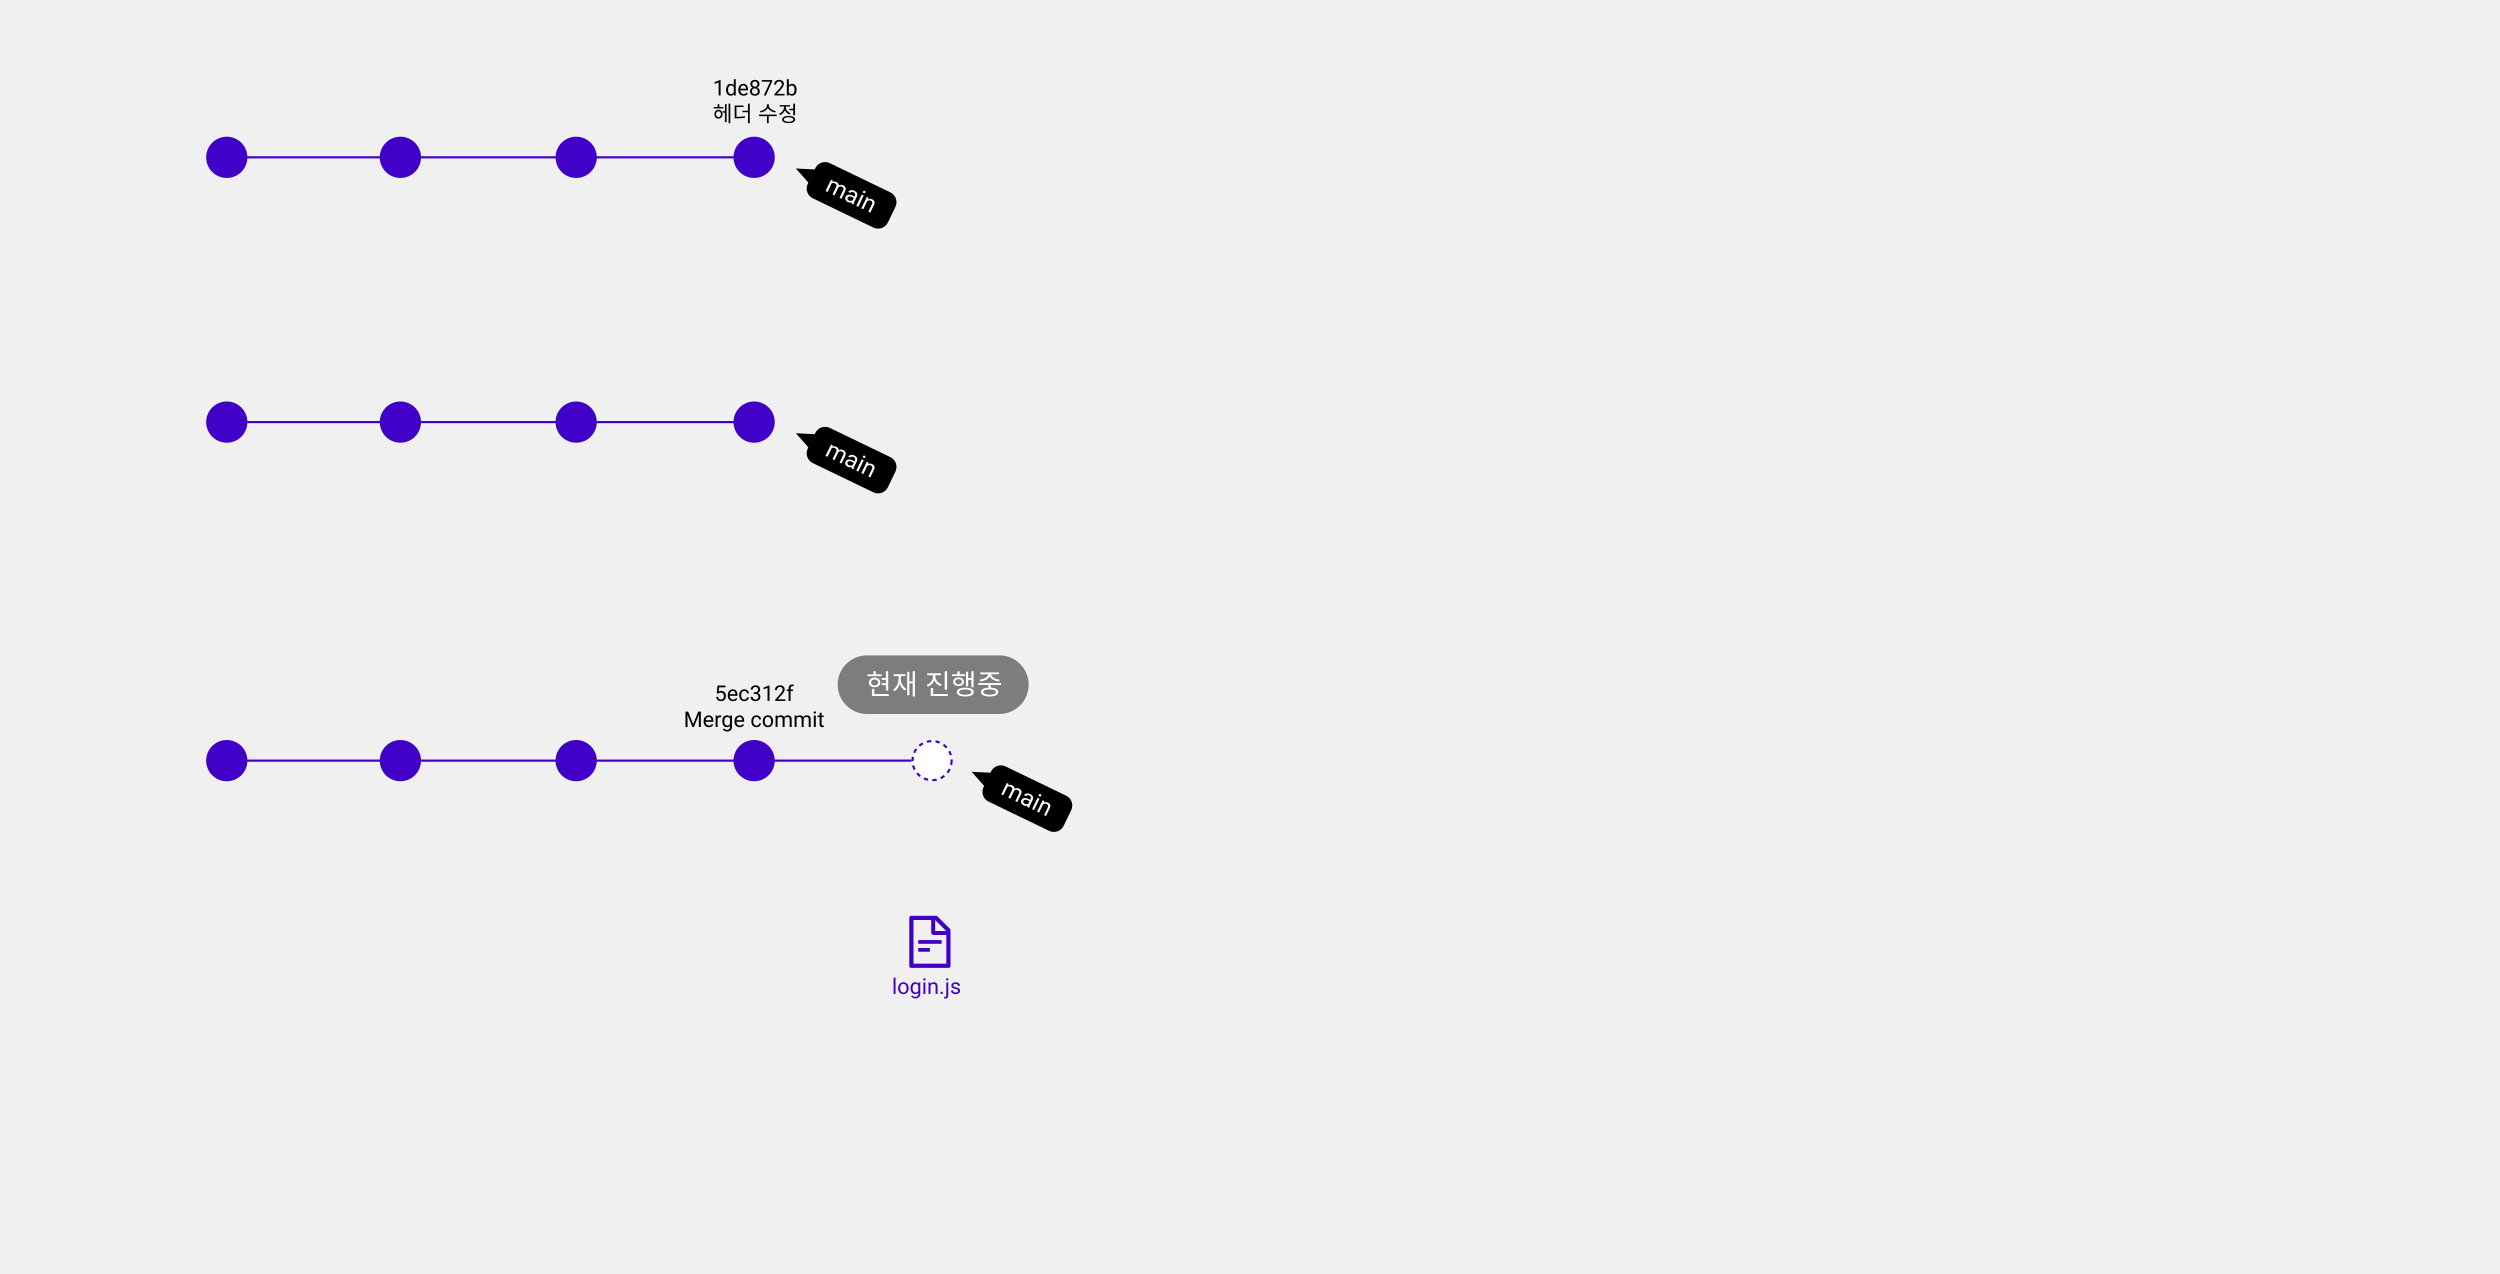
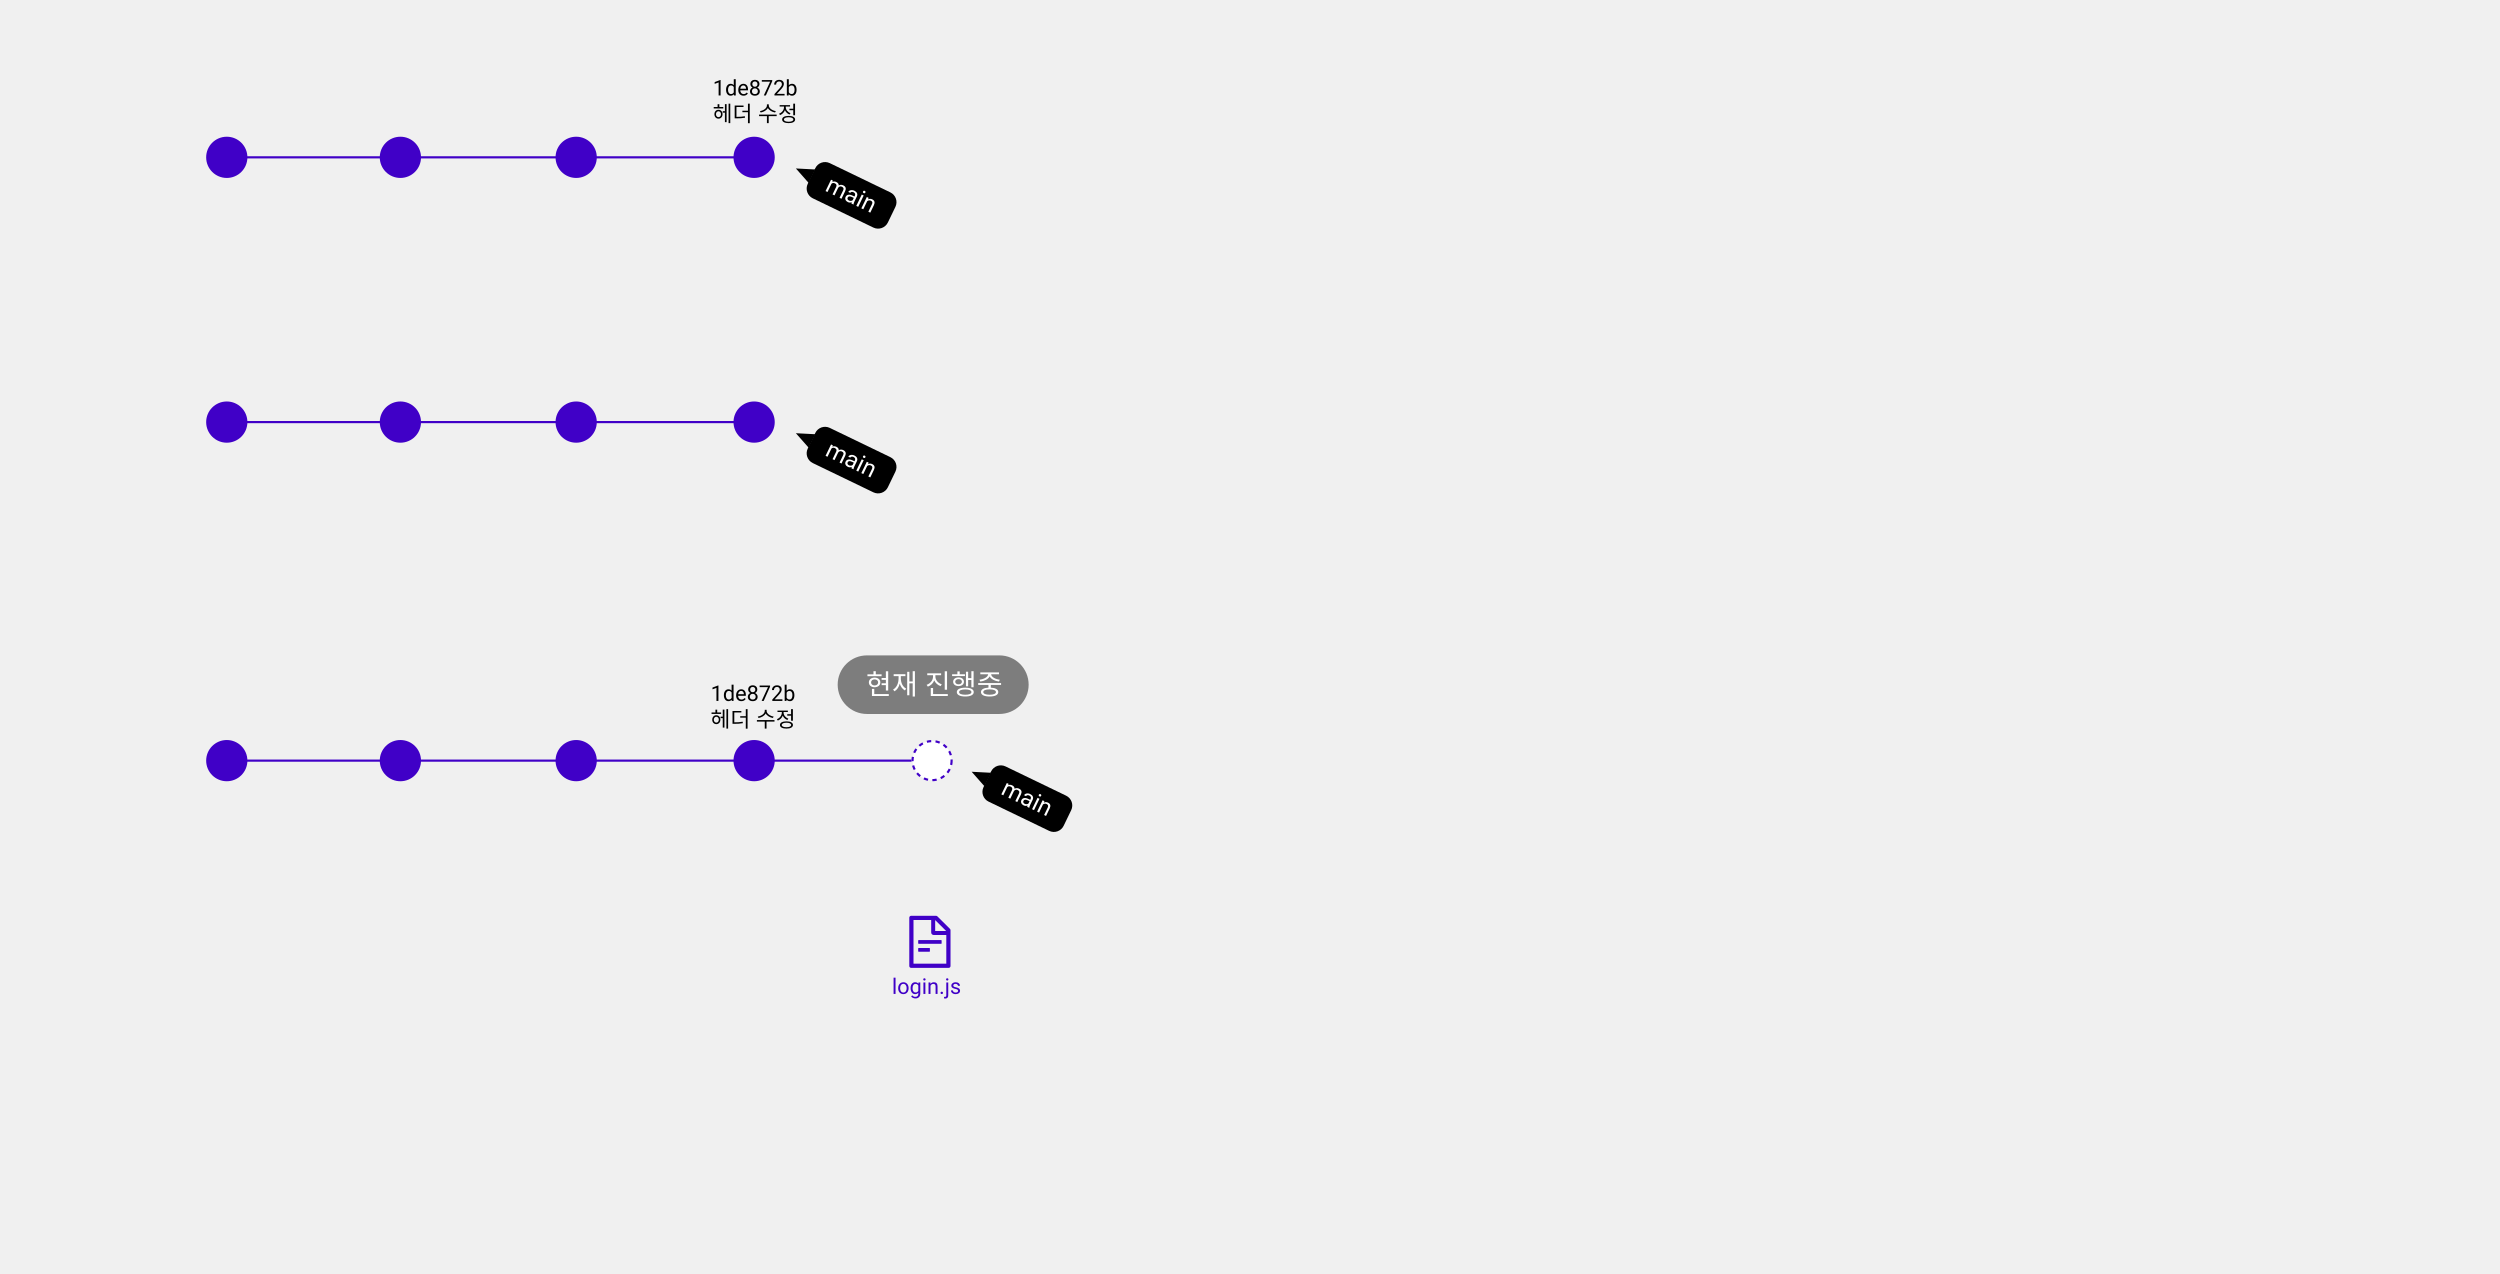
<svg xmlns="http://www.w3.org/2000/svg" width="1152" height="587" viewBox="0 0 1152 587" fill="none">
  <path d="M0 0H1152V587H0V0Z" fill="white" fill-opacity="0.01" />
-   <path d="M330.269 319.436L330.63 315.891H334.272V316.726H331.396L331.182 318.664C331.53 318.459 331.925 318.356 332.368 318.356C333.016 318.356 333.53 318.571 333.911 319.001C334.292 319.427 334.482 320.005 334.482 320.734C334.482 321.467 334.284 322.045 333.887 322.468C333.493 322.888 332.941 323.098 332.231 323.098C331.603 323.098 331.09 322.924 330.693 322.575C330.296 322.227 330.07 321.745 330.015 321.13H330.869C330.924 321.537 331.069 321.844 331.304 322.053C331.538 322.258 331.847 322.36 332.231 322.36C332.651 322.36 332.98 322.217 333.218 321.931C333.459 321.644 333.579 321.249 333.579 320.744C333.579 320.269 333.449 319.888 333.188 319.602C332.931 319.312 332.588 319.167 332.158 319.167C331.764 319.167 331.455 319.253 331.23 319.426L330.991 319.621L330.269 319.436ZM337.754 323.098C337.038 323.098 336.455 322.863 336.006 322.395C335.557 321.923 335.332 321.293 335.332 320.505V320.339C335.332 319.815 335.431 319.348 335.63 318.938C335.832 318.524 336.112 318.202 336.47 317.971C336.831 317.736 337.222 317.619 337.642 317.619C338.328 317.619 338.862 317.845 339.243 318.298C339.624 318.75 339.814 319.398 339.814 320.241V320.617H336.235C336.248 321.138 336.4 321.56 336.689 321.882C336.982 322.201 337.354 322.36 337.803 322.36C338.122 322.36 338.392 322.295 338.613 322.165C338.835 322.035 339.028 321.862 339.194 321.647L339.746 322.077C339.303 322.757 338.639 323.098 337.754 323.098ZM337.642 318.361C337.277 318.361 336.971 318.495 336.724 318.762C336.476 319.025 336.323 319.396 336.265 319.875H338.911V319.807C338.885 319.348 338.761 318.993 338.54 318.742C338.319 318.488 338.019 318.361 337.642 318.361ZM342.983 322.36C343.306 322.36 343.587 322.263 343.828 322.067C344.069 321.872 344.202 321.628 344.229 321.335H345.083C345.067 321.638 344.963 321.926 344.771 322.199C344.578 322.473 344.321 322.691 343.999 322.854C343.68 323.016 343.341 323.098 342.983 323.098C342.264 323.098 341.691 322.858 341.265 322.38C340.841 321.898 340.63 321.241 340.63 320.407V320.256C340.63 319.742 340.724 319.284 340.913 318.884C341.102 318.483 341.372 318.173 341.724 317.951C342.078 317.73 342.497 317.619 342.979 317.619C343.571 317.619 344.062 317.797 344.453 318.151C344.847 318.506 345.057 318.967 345.083 319.533H344.229C344.202 319.191 344.072 318.911 343.838 318.693C343.607 318.472 343.32 318.361 342.979 318.361C342.52 318.361 342.163 318.527 341.909 318.859C341.659 319.188 341.533 319.665 341.533 320.29V320.461C341.533 321.07 341.659 321.538 341.909 321.867C342.16 322.196 342.518 322.36 342.983 322.36ZM347.319 319.006H347.998C348.424 318.999 348.76 318.887 349.004 318.669C349.248 318.451 349.37 318.156 349.37 317.785C349.37 316.952 348.955 316.535 348.125 316.535C347.734 316.535 347.422 316.647 347.188 316.872C346.956 317.093 346.841 317.388 346.841 317.756H345.938C345.938 317.193 346.143 316.726 346.553 316.354C346.966 315.98 347.49 315.793 348.125 315.793C348.796 315.793 349.321 315.97 349.702 316.325C350.083 316.68 350.273 317.173 350.273 317.805C350.273 318.114 350.173 318.413 349.971 318.703C349.772 318.993 349.5 319.209 349.155 319.353C349.546 319.476 349.847 319.681 350.059 319.968C350.273 320.254 350.381 320.604 350.381 321.018C350.381 321.656 350.173 322.162 349.756 322.536C349.339 322.91 348.797 323.098 348.13 323.098C347.463 323.098 346.919 322.917 346.499 322.556C346.082 322.194 345.874 321.717 345.874 321.125H346.782C346.782 321.499 346.904 321.799 347.148 322.023C347.393 322.248 347.72 322.36 348.13 322.36C348.566 322.36 348.9 322.246 349.131 322.019C349.362 321.791 349.478 321.464 349.478 321.037C349.478 320.624 349.351 320.306 349.097 320.085C348.843 319.864 348.477 319.75 347.998 319.743H347.319V319.006ZM354.59 323H353.682V316.979L351.86 317.648V316.828L354.448 315.856H354.59V323ZM361.895 323H357.236V322.351L359.697 319.616C360.062 319.203 360.312 318.868 360.449 318.61C360.589 318.35 360.659 318.081 360.659 317.805C360.659 317.434 360.547 317.129 360.322 316.892C360.098 316.654 359.798 316.535 359.424 316.535C358.975 316.535 358.625 316.664 358.374 316.921C358.127 317.175 358.003 317.53 358.003 317.985H357.1C357.1 317.331 357.31 316.802 357.729 316.398C358.153 315.995 358.717 315.793 359.424 315.793C360.085 315.793 360.607 315.967 360.991 316.315C361.375 316.66 361.567 317.121 361.567 317.697C361.567 318.397 361.121 319.23 360.229 320.197L358.325 322.263H361.895V323ZM363.389 323V318.415H362.554V317.717H363.389V317.175C363.389 316.608 363.54 316.171 363.843 315.861C364.146 315.552 364.574 315.397 365.127 315.397C365.335 315.397 365.542 315.425 365.747 315.48L365.698 316.213C365.545 316.184 365.382 316.169 365.21 316.169C364.917 316.169 364.691 316.255 364.531 316.428C364.372 316.597 364.292 316.841 364.292 317.16V317.717H365.42V318.415H364.292V323H363.389ZM317.085 327.891L319.409 333.691L321.733 327.891H322.949V335H322.012V332.231L322.1 329.243L319.766 335H319.048L316.719 329.258L316.812 332.231V335H315.874V327.891H317.085ZM326.655 335.098C325.939 335.098 325.356 334.863 324.907 334.395C324.458 333.923 324.233 333.293 324.233 332.505V332.339C324.233 331.815 324.333 331.348 324.531 330.938C324.733 330.524 325.013 330.202 325.371 329.971C325.732 329.736 326.123 329.619 326.543 329.619C327.23 329.619 327.764 329.845 328.145 330.298C328.525 330.75 328.716 331.398 328.716 332.241V332.617H325.137C325.15 333.138 325.301 333.56 325.591 333.882C325.884 334.201 326.255 334.36 326.704 334.36C327.023 334.36 327.293 334.295 327.515 334.165C327.736 334.035 327.93 333.862 328.096 333.647L328.647 334.077C328.205 334.757 327.541 335.098 326.655 335.098ZM326.543 330.361C326.178 330.361 325.872 330.495 325.625 330.762C325.378 331.025 325.225 331.396 325.166 331.875H327.812V331.807C327.786 331.348 327.663 330.993 327.441 330.742C327.22 330.488 326.921 330.361 326.543 330.361ZM332.319 330.527C332.183 330.505 332.035 330.493 331.875 330.493C331.283 330.493 330.881 330.745 330.669 331.25V335H329.766V329.717H330.645L330.659 330.327C330.955 329.855 331.375 329.619 331.919 329.619C332.095 329.619 332.228 329.642 332.319 329.688V330.527ZM332.842 332.314C332.842 331.491 333.032 330.837 333.413 330.352C333.794 329.863 334.299 329.619 334.927 329.619C335.571 329.619 336.074 329.847 336.436 330.303L336.479 329.717H337.305V334.873C337.305 335.557 337.101 336.095 336.694 336.489C336.291 336.883 335.747 337.08 335.063 337.08C334.683 337.08 334.31 336.999 333.945 336.836C333.581 336.673 333.302 336.45 333.11 336.167L333.579 335.625C333.966 336.104 334.44 336.343 335 336.343C335.439 336.343 335.781 336.219 336.025 335.972C336.273 335.724 336.396 335.376 336.396 334.927V334.473C336.035 334.889 335.542 335.098 334.917 335.098C334.299 335.098 333.797 334.849 333.413 334.351C333.032 333.853 332.842 333.174 332.842 332.314ZM333.75 332.417C333.75 333.013 333.872 333.481 334.116 333.823C334.36 334.162 334.702 334.331 335.142 334.331C335.711 334.331 336.13 334.072 336.396 333.555V331.143C336.12 330.638 335.705 330.386 335.151 330.386C334.712 330.386 334.368 330.557 334.121 330.898C333.874 331.24 333.75 331.746 333.75 332.417ZM340.864 335.098C340.148 335.098 339.565 334.863 339.116 334.395C338.667 333.923 338.442 333.293 338.442 332.505V332.339C338.442 331.815 338.542 331.348 338.74 330.938C338.942 330.524 339.222 330.202 339.58 329.971C339.941 329.736 340.332 329.619 340.752 329.619C341.439 329.619 341.973 329.845 342.354 330.298C342.734 330.75 342.925 331.398 342.925 332.241V332.617H339.346C339.359 333.138 339.51 333.56 339.8 333.882C340.093 334.201 340.464 334.36 340.913 334.36C341.232 334.36 341.502 334.295 341.724 334.165C341.945 334.035 342.139 333.862 342.305 333.647L342.856 334.077C342.414 334.757 341.75 335.098 340.864 335.098ZM340.752 330.361C340.387 330.361 340.081 330.495 339.834 330.762C339.587 331.025 339.434 331.396 339.375 331.875H342.021V331.807C341.995 331.348 341.872 330.993 341.65 330.742C341.429 330.488 341.13 330.361 340.752 330.361ZM348.574 334.36C348.896 334.36 349.178 334.263 349.419 334.067C349.66 333.872 349.793 333.628 349.819 333.335H350.674C350.658 333.638 350.553 333.926 350.361 334.199C350.169 334.473 349.912 334.691 349.59 334.854C349.271 335.016 348.932 335.098 348.574 335.098C347.855 335.098 347.282 334.858 346.855 334.38C346.432 333.898 346.221 333.241 346.221 332.407V332.256C346.221 331.742 346.315 331.284 346.504 330.884C346.693 330.483 346.963 330.173 347.314 329.951C347.669 329.73 348.088 329.619 348.569 329.619C349.162 329.619 349.653 329.797 350.044 330.151C350.438 330.506 350.648 330.967 350.674 331.533H349.819C349.793 331.191 349.663 330.911 349.429 330.693C349.198 330.472 348.911 330.361 348.569 330.361C348.11 330.361 347.754 330.527 347.5 330.859C347.249 331.188 347.124 331.665 347.124 332.29V332.461C347.124 333.07 347.249 333.538 347.5 333.867C347.751 334.196 348.109 334.36 348.574 334.36ZM351.45 332.31C351.45 331.792 351.551 331.326 351.753 330.913C351.958 330.5 352.241 330.181 352.603 329.956C352.967 329.731 353.382 329.619 353.848 329.619C354.567 329.619 355.148 329.868 355.591 330.366C356.037 330.864 356.26 331.527 356.26 332.354V332.417C356.26 332.931 356.16 333.394 355.962 333.804C355.767 334.211 355.485 334.528 355.117 334.756C354.753 334.984 354.333 335.098 353.857 335.098C353.141 335.098 352.56 334.849 352.114 334.351C351.672 333.853 351.45 333.193 351.45 332.373V332.31ZM352.358 332.417C352.358 333.003 352.493 333.473 352.764 333.828C353.037 334.183 353.402 334.36 353.857 334.36C354.316 334.36 354.681 334.181 354.951 333.823C355.221 333.462 355.356 332.957 355.356 332.31C355.356 331.73 355.218 331.261 354.941 330.903C354.668 330.542 354.303 330.361 353.848 330.361C353.402 330.361 353.042 330.539 352.769 330.894C352.495 331.248 352.358 331.756 352.358 332.417ZM358.242 329.717L358.267 330.303C358.654 329.847 359.176 329.619 359.834 329.619C360.573 329.619 361.076 329.902 361.343 330.469C361.519 330.215 361.746 330.01 362.026 329.854C362.31 329.697 362.643 329.619 363.027 329.619C364.186 329.619 364.775 330.233 364.795 331.46V335H363.892V331.514C363.892 331.136 363.805 330.854 363.633 330.669C363.46 330.48 363.171 330.386 362.764 330.386C362.428 330.386 362.15 330.487 361.929 330.688C361.707 330.887 361.579 331.156 361.543 331.494V335H360.635V331.538C360.635 330.77 360.259 330.386 359.507 330.386C358.914 330.386 358.509 330.638 358.291 331.143V335H357.388V329.717H358.242ZM367.012 329.717L367.036 330.303C367.424 329.847 367.946 329.619 368.604 329.619C369.342 329.619 369.845 329.902 370.112 330.469C370.288 330.215 370.516 330.01 370.796 329.854C371.079 329.697 371.413 329.619 371.797 329.619C372.956 329.619 373.545 330.233 373.564 331.46V335H372.661V331.514C372.661 331.136 372.575 330.854 372.402 330.669C372.23 330.48 371.94 330.386 371.533 330.386C371.198 330.386 370.92 330.487 370.698 330.688C370.477 330.887 370.348 331.156 370.312 331.494V335H369.404V331.538C369.404 330.77 369.028 330.386 368.276 330.386C367.684 330.386 367.279 330.638 367.061 331.143V335H366.157V329.717H367.012ZM375.913 335H375.01V329.717H375.913V335ZM374.937 328.315C374.937 328.169 374.98 328.045 375.068 327.944C375.16 327.843 375.293 327.793 375.469 327.793C375.645 327.793 375.778 327.843 375.869 327.944C375.96 328.045 376.006 328.169 376.006 328.315C376.006 328.462 375.96 328.584 375.869 328.682C375.778 328.779 375.645 328.828 375.469 328.828C375.293 328.828 375.16 328.779 375.068 328.682C374.98 328.584 374.937 328.462 374.937 328.315ZM378.589 328.438V329.717H379.575V330.415H378.589V333.691C378.589 333.903 378.633 334.062 378.721 334.17C378.809 334.274 378.958 334.326 379.17 334.326C379.274 334.326 379.417 334.307 379.6 334.268V335C379.362 335.065 379.131 335.098 378.906 335.098C378.503 335.098 378.198 334.976 377.993 334.731C377.788 334.487 377.686 334.141 377.686 333.691V330.415H376.724V329.717H377.686V328.438H378.589Z" fill="black" />
+   <path d="M331.048 323H330.14V316.979L328.318 317.648V316.828L330.906 315.856H331.048V323ZM333.567 320.314C333.567 319.504 333.759 318.853 334.144 318.361C334.528 317.867 335.031 317.619 335.652 317.619C336.271 317.619 336.761 317.831 337.122 318.254V315.5H338.025V323H337.195L337.151 322.434C336.79 322.876 336.287 323.098 335.643 323.098C335.031 323.098 334.531 322.847 334.144 322.346C333.759 321.844 333.567 321.19 333.567 320.383V320.314ZM334.471 320.417C334.471 321.016 334.594 321.485 334.842 321.823C335.089 322.162 335.431 322.331 335.867 322.331C336.44 322.331 336.858 322.074 337.122 321.56V319.133C336.852 318.635 336.437 318.386 335.877 318.386C335.434 318.386 335.089 318.557 334.842 318.898C334.594 319.24 334.471 319.746 334.471 320.417ZM341.624 323.098C340.908 323.098 340.325 322.863 339.876 322.395C339.427 321.923 339.202 321.293 339.202 320.505V320.339C339.202 319.815 339.301 319.348 339.5 318.938C339.702 318.524 339.982 318.202 340.34 317.971C340.701 317.736 341.092 317.619 341.512 317.619C342.199 317.619 342.732 317.845 343.113 318.298C343.494 318.75 343.685 319.398 343.685 320.241V320.617H340.105C340.118 321.138 340.27 321.56 340.56 321.882C340.853 322.201 341.224 322.36 341.673 322.36C341.992 322.36 342.262 322.295 342.483 322.165C342.705 322.035 342.898 321.862 343.064 321.647L343.616 322.077C343.174 322.757 342.509 323.098 341.624 323.098ZM341.512 318.361C341.147 318.361 340.841 318.495 340.594 318.762C340.346 319.025 340.193 319.396 340.135 319.875H342.781V319.807C342.755 319.348 342.632 318.993 342.41 318.742C342.189 318.488 341.889 318.361 341.512 318.361ZM348.953 317.746C348.953 318.101 348.859 318.417 348.67 318.693C348.484 318.97 348.232 319.187 347.913 319.343C348.284 319.502 348.577 319.735 348.792 320.041C349.01 320.347 349.119 320.694 349.119 321.081C349.119 321.696 348.911 322.186 348.494 322.551C348.081 322.915 347.535 323.098 346.858 323.098C346.175 323.098 345.626 322.915 345.213 322.551C344.803 322.183 344.598 321.693 344.598 321.081C344.598 320.697 344.702 320.35 344.91 320.041C345.122 319.732 345.413 319.497 345.784 319.338C345.468 319.182 345.219 318.965 345.037 318.688C344.855 318.412 344.764 318.098 344.764 317.746C344.764 317.147 344.956 316.672 345.34 316.32C345.724 315.969 346.23 315.793 346.858 315.793C347.483 315.793 347.988 315.969 348.372 316.32C348.759 316.672 348.953 317.147 348.953 317.746ZM348.216 321.062C348.216 320.664 348.089 320.34 347.835 320.09C347.584 319.839 347.256 319.714 346.849 319.714C346.442 319.714 346.115 319.838 345.867 320.085C345.623 320.332 345.501 320.658 345.501 321.062C345.501 321.465 345.62 321.783 345.857 322.014C346.098 322.245 346.432 322.36 346.858 322.36C347.282 322.36 347.614 322.245 347.854 322.014C348.095 321.779 348.216 321.462 348.216 321.062ZM346.858 316.535C346.504 316.535 346.215 316.646 345.994 316.867C345.776 317.085 345.667 317.383 345.667 317.761C345.667 318.122 345.774 318.415 345.989 318.64C346.207 318.861 346.497 318.972 346.858 318.972C347.22 318.972 347.508 318.861 347.723 318.64C347.941 318.415 348.05 318.122 348.05 317.761C348.05 317.399 347.938 317.105 347.713 316.877C347.488 316.649 347.203 316.535 346.858 316.535ZM354.847 316.398L351.902 323H350.955L353.89 316.633H350.042V315.891H354.847V316.398ZM360.53 323H355.872V322.351L358.333 319.616C358.698 319.203 358.948 318.868 359.085 318.61C359.225 318.35 359.295 318.081 359.295 317.805C359.295 317.434 359.183 317.129 358.958 316.892C358.733 316.654 358.434 316.535 358.06 316.535C357.61 316.535 357.26 316.664 357.01 316.921C356.762 317.175 356.639 317.53 356.639 317.985H355.735C355.735 317.331 355.945 316.802 356.365 316.398C356.788 315.995 357.353 315.793 358.06 315.793C358.72 315.793 359.243 315.967 359.627 316.315C360.011 316.66 360.203 317.121 360.203 317.697C360.203 318.397 359.757 319.23 358.865 320.197L356.961 322.263H360.53V323ZM366.053 320.417C366.053 321.224 365.867 321.874 365.496 322.365C365.125 322.854 364.627 323.098 364.002 323.098C363.335 323.098 362.819 322.862 362.454 322.39L362.41 323H361.58V315.5H362.483V318.298C362.848 317.845 363.351 317.619 363.992 317.619C364.633 317.619 365.136 317.862 365.501 318.347C365.869 318.832 366.053 319.496 366.053 320.339V320.417ZM365.149 320.314C365.149 319.699 365.031 319.224 364.793 318.889C364.555 318.553 364.214 318.386 363.768 318.386C363.172 318.386 362.744 318.662 362.483 319.216V321.501C362.76 322.054 363.191 322.331 363.777 322.331C364.21 322.331 364.547 322.163 364.788 321.828C365.029 321.493 365.149 320.988 365.149 320.314ZM332.291 328.31H330.481V327H329.671V328.31H327.881V328.97H332.291V328.31ZM330.081 332.99C329.401 332.99 328.921 332.42 328.921 331.63C328.921 330.84 329.401 330.27 330.081 330.27C330.741 330.27 331.231 330.84 331.231 331.63C331.231 332.42 330.741 332.99 330.081 332.99ZM330.081 329.58C328.991 329.58 328.201 330.42 328.201 331.63C328.201 332.84 328.991 333.68 330.081 333.68C331.161 333.68 331.951 332.84 331.951 331.63C331.951 330.42 331.161 329.58 330.081 329.58ZM333.041 330.23H332.041V330.92H333.041V335.29H333.821V326.97H333.041V330.23ZM334.731 326.77V335.74H335.511V326.77H334.731ZM338.361 328.3H341.621V327.62H337.541V333.54H338.231C339.931 333.54 341.011 333.48 342.311 333.24L342.211 332.56C341.001 332.79 339.951 332.85 338.361 332.85V328.3ZM343.661 326.77V330.02H341.091V330.7H343.661V335.76H344.481V326.77H343.661ZM356.49 330.19C354.86 329.95 353.26 328.84 353.26 327.59V327.09H352.4V327.59C352.4 328.87 350.82 329.95 349.19 330.19L349.52 330.85C350.92 330.61 352.27 329.84 352.83 328.75C353.41 329.83 354.76 330.61 356.15 330.85L356.49 330.19ZM356.88 331.82H348.78V332.5H352.4V335.75H353.22V332.5H356.89L356.88 331.82ZM362.759 329.1V329.77H364.529V332.12H365.359V326.78H364.529V329.1H362.759ZM363.259 331.14C361.959 330.68 361.079 329.55 361.079 328.4V328.09H363.049V327.43H358.259V328.09H360.259V328.4C360.259 329.69 359.339 330.9 357.999 331.39L358.429 332.04C359.479 331.64 360.309 330.8 360.689 329.76C361.079 330.68 361.849 331.42 362.849 331.78L363.259 331.14ZM362.399 335.1C361.049 335.1 360.229 334.72 360.229 334.07C360.229 333.42 361.049 333.03 362.399 333.03C363.749 333.03 364.569 333.42 364.569 334.07C364.569 334.72 363.749 335.1 362.399 335.1ZM362.399 332.4C360.559 332.4 359.409 333.01 359.409 334.07C359.409 335.13 360.559 335.74 362.399 335.74C364.239 335.74 365.389 335.13 365.389 334.07C365.389 333.01 364.239 332.4 362.399 332.4Z" fill="black" />
  <path d="M332.048 44H331.14V37.98L329.318 38.648V37.828L331.906 36.856H332.048V44ZM334.567 41.315C334.567 40.504 334.759 39.853 335.144 39.361C335.528 38.867 336.031 38.619 336.652 38.619C337.271 38.619 337.761 38.831 338.122 39.254V36.5H339.025V44H338.195L338.151 43.434C337.79 43.876 337.287 44.098 336.643 44.098C336.031 44.098 335.531 43.847 335.144 43.346C334.759 42.844 334.567 42.19 334.567 41.383V41.315ZM335.471 41.417C335.471 42.016 335.594 42.485 335.842 42.823C336.089 43.162 336.431 43.331 336.867 43.331C337.44 43.331 337.858 43.074 338.122 42.56V40.133C337.852 39.635 337.437 39.386 336.877 39.386C336.434 39.386 336.089 39.557 335.842 39.898C335.594 40.24 335.471 40.746 335.471 41.417ZM342.624 44.098C341.908 44.098 341.325 43.863 340.876 43.395C340.427 42.922 340.202 42.293 340.202 41.505V41.339C340.202 40.815 340.301 40.348 340.5 39.938C340.702 39.524 340.982 39.202 341.34 38.971C341.701 38.736 342.092 38.619 342.512 38.619C343.199 38.619 343.732 38.845 344.113 39.298C344.494 39.75 344.685 40.398 344.685 41.241V41.617H341.105C341.118 42.138 341.27 42.56 341.56 42.882C341.853 43.201 342.224 43.36 342.673 43.36C342.992 43.36 343.262 43.295 343.483 43.165C343.705 43.035 343.898 42.862 344.064 42.648L344.616 43.077C344.174 43.758 343.509 44.098 342.624 44.098ZM342.512 39.361C342.147 39.361 341.841 39.495 341.594 39.762C341.346 40.025 341.193 40.397 341.135 40.875H343.781V40.807C343.755 40.348 343.632 39.993 343.41 39.742C343.189 39.488 342.889 39.361 342.512 39.361ZM349.953 38.746C349.953 39.101 349.859 39.417 349.67 39.693C349.484 39.97 349.232 40.187 348.913 40.343C349.284 40.502 349.577 40.735 349.792 41.041C350.01 41.347 350.119 41.694 350.119 42.081C350.119 42.696 349.911 43.186 349.494 43.551C349.081 43.915 348.535 44.098 347.858 44.098C347.175 44.098 346.626 43.915 346.213 43.551C345.803 43.183 345.598 42.693 345.598 42.081C345.598 41.697 345.702 41.35 345.91 41.041C346.122 40.732 346.413 40.497 346.784 40.338C346.468 40.182 346.219 39.965 346.037 39.688C345.855 39.412 345.764 39.098 345.764 38.746C345.764 38.147 345.956 37.672 346.34 37.32C346.724 36.969 347.23 36.793 347.858 36.793C348.483 36.793 348.988 36.969 349.372 37.32C349.759 37.672 349.953 38.147 349.953 38.746ZM349.216 42.062C349.216 41.664 349.089 41.34 348.835 41.09C348.584 40.839 348.256 40.714 347.849 40.714C347.442 40.714 347.115 40.838 346.867 41.085C346.623 41.332 346.501 41.658 346.501 42.062C346.501 42.465 346.62 42.783 346.857 43.014C347.098 43.245 347.432 43.36 347.858 43.36C348.282 43.36 348.614 43.245 348.854 43.014C349.095 42.779 349.216 42.462 349.216 42.062ZM347.858 37.535C347.504 37.535 347.215 37.646 346.994 37.867C346.776 38.085 346.667 38.383 346.667 38.761C346.667 39.122 346.774 39.415 346.989 39.64C347.207 39.861 347.497 39.972 347.858 39.972C348.22 39.972 348.508 39.861 348.723 39.64C348.941 39.415 349.05 39.122 349.05 38.761C349.05 38.399 348.938 38.105 348.713 37.877C348.488 37.649 348.203 37.535 347.858 37.535ZM355.847 37.398L352.902 44H351.955L354.89 37.633H351.042V36.891H355.847V37.398ZM361.53 44H356.872V43.351L359.333 40.616C359.698 40.203 359.948 39.867 360.085 39.61C360.225 39.35 360.295 39.081 360.295 38.805C360.295 38.434 360.183 38.129 359.958 37.892C359.733 37.654 359.434 37.535 359.06 37.535C358.61 37.535 358.26 37.664 358.01 37.921C357.762 38.175 357.639 38.53 357.639 38.985H356.735C356.735 38.331 356.945 37.802 357.365 37.398C357.788 36.995 358.353 36.793 359.06 36.793C359.72 36.793 360.243 36.967 360.627 37.315C361.011 37.66 361.203 38.121 361.203 38.697C361.203 39.397 360.757 40.23 359.865 41.197L357.961 43.263H361.53V44ZM367.053 41.417C367.053 42.224 366.867 42.874 366.496 43.365C366.125 43.853 365.627 44.098 365.002 44.098C364.335 44.098 363.819 43.862 363.454 43.39L363.41 44H362.58V36.5H363.483V39.298C363.848 38.845 364.351 38.619 364.992 38.619C365.633 38.619 366.136 38.862 366.501 39.347C366.869 39.832 367.053 40.496 367.053 41.339V41.417ZM366.149 41.315C366.149 40.699 366.031 40.224 365.793 39.889C365.555 39.553 365.214 39.386 364.768 39.386C364.172 39.386 363.744 39.662 363.483 40.216V42.501C363.76 43.054 364.191 43.331 364.777 43.331C365.21 43.331 365.547 43.163 365.788 42.828C366.029 42.493 366.149 41.988 366.149 41.315ZM333.291 49.31H331.481V48H330.671V49.31H328.881V49.97H333.291V49.31ZM331.081 53.99C330.401 53.99 329.921 53.42 329.921 52.63C329.921 51.84 330.401 51.27 331.081 51.27C331.741 51.27 332.231 51.84 332.231 52.63C332.231 53.42 331.741 53.99 331.081 53.99ZM331.081 50.58C329.991 50.58 329.201 51.42 329.201 52.63C329.201 53.84 329.991 54.68 331.081 54.68C332.161 54.68 332.951 53.84 332.951 52.63C332.951 51.42 332.161 50.58 331.081 50.58ZM334.041 51.23H333.041V51.92H334.041V56.29H334.821V47.97H334.041V51.23ZM335.731 47.77V56.74H336.511V47.77H335.731ZM339.361 49.3H342.621V48.62H338.541V54.54H339.231C340.931 54.54 342.011 54.48 343.311 54.24L343.211 53.56C342.001 53.79 340.951 53.85 339.361 53.85V49.3ZM344.661 47.77V51.02H342.091V51.7H344.661V56.76H345.481V47.77H344.661ZM357.49 51.19C355.86 50.95 354.26 49.84 354.26 48.59V48.09H353.4V48.59C353.4 49.87 351.82 50.95 350.19 51.19L350.52 51.85C351.92 51.61 353.27 50.84 353.83 49.75C354.41 50.83 355.76 51.61 357.15 51.85L357.49 51.19ZM357.88 52.82H349.78V53.5H353.4V56.75H354.22V53.5H357.89L357.88 52.82ZM363.759 50.1V50.77H365.529V53.12H366.359V47.78H365.529V50.1H363.759ZM364.259 52.14C362.959 51.68 362.079 50.55 362.079 49.4V49.09H364.049V48.43H359.259V49.09H361.259V49.4C361.259 50.69 360.339 51.9 358.999 52.39L359.429 53.04C360.479 52.64 361.309 51.8 361.689 50.76C362.079 51.68 362.849 52.42 363.849 52.78L364.259 52.14ZM363.399 56.1C362.049 56.1 361.229 55.72 361.229 55.07C361.229 54.42 362.049 54.03 363.399 54.03C364.749 54.03 365.569 54.42 365.569 55.07C365.569 55.72 364.749 56.1 363.399 56.1ZM363.399 53.4C361.559 53.4 360.409 54.01 360.409 55.07C360.409 56.13 361.559 56.74 363.399 56.74C365.239 56.74 366.389 56.13 366.389 55.07C366.389 54.01 365.239 53.4 363.399 53.4Z" fill="black" />
  <rect x="386" y="302" width="88" height="27" rx="13.5" fill="#7D7D7D" />
  <path d="M406.241 312.408V313.279H408.204V314.852H406.241V315.723H408.204V318.193H409.283V309.314H408.204V312.408H406.241ZM406.241 310.731H403.563V309.288H402.497V310.731H399.715V311.589H406.241V310.731ZM401.392 314.449C401.392 313.63 402.055 313.071 403.017 313.071C403.979 313.071 404.642 313.63 404.642 314.449C404.642 315.281 403.979 315.853 403.017 315.853C402.055 315.853 401.392 315.281 401.392 314.449ZM405.656 314.449C405.656 313.123 404.564 312.239 403.017 312.239C401.47 312.239 400.378 313.123 400.378 314.449C400.378 315.788 401.47 316.685 403.017 316.685C404.564 316.685 405.656 315.788 405.656 314.449ZM402.861 319.831V317.439H401.795V320.702H409.556V319.831H402.861ZM415.093 311.55H417.212V310.679H411.804V311.55H414.066V312.46C414.066 314.826 413.195 316.815 411.531 317.751L412.181 318.557C413.39 317.855 414.209 316.594 414.599 315.008C415.015 316.386 415.821 317.517 416.965 318.154L417.589 317.335C415.938 316.477 415.093 314.592 415.093 312.46V311.55ZM420.566 309.288V314.007H419.032V309.561H418.031V320.39H419.032V314.891H420.566V320.962H421.593V309.288H420.566ZM436.4 309.314H435.334V317.842H436.4V309.314ZM433.956 315.333C432.24 314.761 431.031 313.344 431.031 311.771V311.134H433.67V310.276H427.274V311.134H429.939V311.771C429.939 313.435 428.756 314.956 426.988 315.567L427.547 316.399C428.925 315.905 430.004 314.852 430.498 313.526C431.031 314.748 432.097 315.71 433.436 316.178L433.956 315.333ZM429.965 319.831V317.036H428.899V320.702H436.751V319.831H429.965ZM446.123 313.344H447.605V316.685H448.632V309.301H447.605V312.473H446.123V309.522H445.109V316.256H446.123V313.344ZM444.641 310.692H442.223V309.392H441.17V310.692H438.726V311.537H444.654L444.641 310.692ZM440.169 314.137C440.169 313.422 440.78 312.941 441.703 312.941C442.613 312.941 443.237 313.422 443.237 314.137C443.237 314.865 442.613 315.346 441.703 315.346C440.78 315.346 440.169 314.865 440.169 314.137ZM444.186 314.137C444.186 312.941 443.172 312.148 441.703 312.148C440.234 312.148 439.207 312.941 439.207 314.137C439.207 315.359 440.234 316.139 441.703 316.139C443.172 316.139 444.186 315.359 444.186 314.137ZM444.797 320.13C443.016 320.13 441.95 319.688 441.95 318.921C441.95 318.141 443.016 317.699 444.797 317.699C446.565 317.699 447.631 318.141 447.631 318.921C447.631 319.688 446.565 320.13 444.797 320.13ZM444.797 316.88C442.366 316.88 440.897 317.608 440.897 318.921C440.897 320.221 442.366 320.949 444.797 320.949C447.228 320.949 448.697 320.221 448.697 318.921C448.697 317.608 447.228 316.88 444.797 316.88ZM451.725 314.059C453.636 313.825 455.391 312.967 456.028 311.68C456.678 312.967 458.42 313.825 460.331 314.059L460.708 313.214C458.667 312.98 456.808 311.979 456.717 310.692H460.344V309.834H451.725V310.692H455.339C455.248 311.979 453.389 312.98 451.348 313.214L451.725 314.059ZM458.927 318.895C458.927 319.675 457.835 320.13 456.015 320.13C454.182 320.13 453.103 319.675 453.103 318.895C453.103 318.115 454.182 317.673 456.015 317.673C457.835 317.673 458.927 318.115 458.927 318.895ZM461.293 315.619V314.761H450.75V315.619H455.482V316.867C453.311 316.971 452.024 317.686 452.024 318.895C452.024 320.221 453.532 320.949 456.028 320.949C458.511 320.949 460.006 320.221 460.006 318.895C460.006 317.686 458.732 316.971 456.561 316.867V315.619H461.293Z" fill="white" />
  <rect x="451.031" y="367.209" width="18" height="41" rx="5" transform="rotate(-64.2277 451.031 367.209)" fill="black" />
  <rect x="370.031" y="211.209" width="18" height="41" rx="5" transform="rotate(-64.2277 370.031 211.209)" fill="black" />
  <rect x="370.031" y="89.209" width="18" height="41" rx="5" transform="rotate(-64.2277 370.031 89.209)" fill="black" />
  <path d="M447.739 355.626L456.675 356.094L453.662 362.333L447.739 355.626Z" fill="black" />
  <path d="M366.739 199.626L375.675 200.094L372.662 206.333L366.739 199.626Z" fill="black" />
  <path d="M366.739 77.626L375.675 78.094L372.662 84.333L366.739 77.626Z" fill="black" />
  <path d="M464.791 361.219L464.535 361.811C465.137 361.545 465.764 361.569 466.415 361.884C467.147 362.237 467.51 362.758 467.503 363.447C467.799 363.279 468.122 363.185 468.475 363.164C468.83 363.145 469.198 363.227 469.578 363.411C470.726 363.965 471.016 364.855 470.449 366.08L468.756 369.586L467.861 369.154L469.528 365.701C469.709 365.327 469.758 365.007 469.676 364.74C469.595 364.471 469.353 364.239 468.95 364.044C468.618 363.884 468.294 363.851 467.978 363.945C467.664 364.036 467.408 364.24 467.211 364.558L465.534 368.031L464.635 367.597L466.29 364.167C466.658 363.406 466.469 362.846 465.724 362.487C465.137 362.203 464.615 362.259 464.158 362.655L462.313 366.476L461.418 366.044L463.945 360.81L464.791 361.219ZM473.341 371.8C473.339 371.672 473.386 371.468 473.481 371.188C472.857 371.419 472.256 371.396 471.679 371.117C471.163 370.868 470.809 370.518 470.617 370.068C470.43 369.615 470.444 369.165 470.661 368.717C470.924 368.172 471.334 367.849 471.892 367.749C472.454 367.646 473.111 367.777 473.862 368.139L474.733 368.56L474.931 368.149C475.082 367.836 475.108 367.542 475.01 367.268C474.913 366.991 474.683 366.764 474.319 366.588C473.999 366.434 473.693 366.386 473.399 366.443C473.105 366.499 472.903 366.642 472.792 366.871L471.893 366.437C472.019 366.176 472.232 365.969 472.533 365.816C472.838 365.661 473.183 365.589 473.567 365.599C473.955 365.612 474.339 365.71 474.72 365.893C475.323 366.184 475.722 366.564 475.917 367.032C476.114 367.497 476.092 367.997 475.849 368.532L474.686 370.941C474.454 371.421 474.331 371.833 474.317 372.176L474.279 372.253L473.341 371.8ZM472.185 370.401C472.466 370.537 472.767 370.593 473.088 370.569C473.41 370.545 473.683 370.445 473.908 370.267L474.427 369.193L473.725 368.855C472.629 368.325 471.926 368.381 471.616 369.023C471.481 369.304 471.468 369.568 471.579 369.816C471.69 370.065 471.892 370.26 472.185 370.401ZM476.47 373.311L475.576 372.879L478.102 367.646L478.997 368.078L476.47 373.311ZM478.7 366.223C478.77 366.078 478.873 365.976 479.008 365.918C479.147 365.862 479.303 365.876 479.477 365.96C479.651 366.044 479.759 366.158 479.801 366.301C479.843 366.445 479.829 366.589 479.759 366.734C479.689 366.879 479.586 366.978 479.449 367.031C479.312 367.085 479.156 367.069 478.982 366.985C478.808 366.901 478.699 366.789 478.655 366.648C478.615 366.51 478.63 366.368 478.7 366.223ZM481.28 369.18L480.992 369.852C481.634 369.542 482.278 369.543 482.923 369.854C484.029 370.388 484.286 371.281 483.693 372.534L482.023 375.992L481.128 375.56L482.8 372.097C482.979 371.718 483.027 371.397 482.943 371.134C482.863 370.873 482.643 370.655 482.285 370.483C481.995 370.343 481.703 370.297 481.409 370.346C481.115 370.395 480.846 370.515 480.602 370.708L478.802 374.437L477.907 374.005L480.434 368.771L481.28 369.18Z" fill="white" />
  <path d="M383.791 205.219L383.535 205.811C384.137 205.545 384.764 205.569 385.415 205.884C386.147 206.237 386.51 206.758 386.503 207.447C386.799 207.279 387.122 207.185 387.475 207.164C387.83 207.145 388.198 207.227 388.578 207.411C389.726 207.965 390.016 208.855 389.449 210.08L387.756 213.586L386.861 213.154L388.528 209.701C388.709 209.327 388.758 209.007 388.676 208.74C388.595 208.471 388.353 208.239 387.95 208.044C387.618 207.884 387.294 207.851 386.978 207.945C386.664 208.036 386.408 208.24 386.211 208.558L384.534 212.031L383.635 211.597L385.29 208.167C385.658 207.406 385.469 206.846 384.724 206.487C384.137 206.203 383.615 206.259 383.158 206.655L381.313 210.476L380.418 210.044L382.945 204.81L383.791 205.219ZM392.341 215.8C392.339 215.672 392.386 215.468 392.481 215.188C391.857 215.419 391.256 215.396 390.679 215.117C390.163 214.868 389.809 214.518 389.617 214.068C389.43 213.615 389.444 213.165 389.661 212.717C389.924 212.172 390.334 211.849 390.892 211.749C391.454 211.646 392.111 211.777 392.862 212.139L393.733 212.56L393.931 212.149C394.082 211.836 394.108 211.542 394.01 211.268C393.913 210.991 393.683 210.764 393.319 210.588C392.999 210.434 392.693 210.386 392.399 210.443C392.105 210.499 391.903 210.642 391.792 210.871L390.893 210.437C391.019 210.176 391.232 209.969 391.533 209.816C391.838 209.661 392.183 209.589 392.567 209.599C392.955 209.612 393.339 209.71 393.72 209.893C394.323 210.184 394.722 210.564 394.917 211.032C395.114 211.497 395.092 211.997 394.849 212.532L393.686 214.941C393.454 215.421 393.331 215.833 393.317 216.176L393.279 216.253L392.341 215.8ZM391.185 214.401C391.466 214.537 391.767 214.593 392.088 214.569C392.41 214.545 392.683 214.445 392.908 214.267L393.427 213.193L392.725 212.855C391.629 212.325 390.926 212.381 390.616 213.023C390.481 213.304 390.468 213.568 390.579 213.816C390.69 214.065 390.892 214.26 391.185 214.401ZM395.47 217.311L394.576 216.879L397.102 211.646L397.997 212.078L395.47 217.311ZM397.7 210.223C397.77 210.078 397.873 209.976 398.008 209.918C398.147 209.862 398.303 209.876 398.477 209.96C398.651 210.044 398.759 210.158 398.801 210.301C398.843 210.445 398.829 210.589 398.759 210.734C398.689 210.879 398.586 210.978 398.449 211.031C398.312 211.085 398.156 211.069 397.982 210.985C397.808 210.901 397.699 210.789 397.655 210.648C397.615 210.51 397.63 210.368 397.7 210.223ZM400.28 213.18L399.992 213.852C400.634 213.542 401.278 213.543 401.923 213.854C403.029 214.388 403.286 215.281 402.693 216.534L401.023 219.992L400.128 219.56L401.8 216.097C401.979 215.718 402.027 215.397 401.943 215.134C401.863 214.873 401.643 214.655 401.285 214.483C400.995 214.343 400.703 214.297 400.409 214.346C400.115 214.395 399.846 214.515 399.602 214.708L397.802 218.437L396.907 218.005L399.434 212.771L400.28 213.18Z" fill="white" />
  <path d="M383.791 83.219L383.535 83.811C384.137 83.545 384.764 83.569 385.415 83.884C386.147 84.237 386.51 84.758 386.503 85.447C386.799 85.279 387.122 85.185 387.475 85.164C387.83 85.145 388.198 85.227 388.578 85.411C389.726 85.965 390.016 86.855 389.449 88.08L387.756 91.587L386.861 91.154L388.528 87.701C388.709 87.327 388.758 87.007 388.676 86.74C388.595 86.471 388.353 86.239 387.95 86.044C387.618 85.884 387.294 85.851 386.978 85.945C386.664 86.035 386.408 86.24 386.211 86.558L384.534 90.031L383.635 89.597L385.29 86.168C385.658 85.406 385.469 84.846 384.724 84.487C384.137 84.203 383.615 84.259 383.158 84.655L381.313 88.476L380.418 88.044L382.945 82.81L383.791 83.219ZM392.341 93.8C392.339 93.672 392.386 93.468 392.481 93.188C391.857 93.419 391.256 93.396 390.679 93.117C390.163 92.868 389.809 92.518 389.617 92.068C389.43 91.615 389.444 91.165 389.661 90.717C389.924 90.172 390.334 89.849 390.892 89.749C391.454 89.646 392.111 89.777 392.862 90.139L393.733 90.56L393.931 90.148C394.082 89.836 394.108 89.542 394.01 89.268C393.913 88.991 393.683 88.764 393.319 88.588C392.999 88.434 392.693 88.386 392.399 88.442C392.105 88.499 391.903 88.642 391.792 88.871L390.893 88.437C391.019 88.176 391.232 87.969 391.533 87.816C391.838 87.661 392.183 87.589 392.567 87.599C392.955 87.612 393.339 87.71 393.72 87.893C394.323 88.184 394.722 88.564 394.917 89.032C395.114 89.497 395.092 89.997 394.849 90.532L393.686 92.941C393.454 93.421 393.331 93.833 393.317 94.176L393.279 94.253L392.341 93.8ZM391.185 92.401C391.466 92.537 391.767 92.593 392.088 92.569C392.41 92.545 392.683 92.445 392.908 92.267L393.427 91.193L392.725 90.855C391.629 90.325 390.926 90.382 390.616 91.023C390.481 91.304 390.468 91.568 390.579 91.816C390.69 92.065 390.892 92.26 391.185 92.401ZM395.47 95.311L394.576 94.879L397.102 89.646L397.997 90.078L395.47 95.311ZM397.7 88.223C397.77 88.078 397.873 87.976 398.008 87.918C398.147 87.862 398.303 87.876 398.477 87.96C398.651 88.044 398.759 88.157 398.801 88.301C398.843 88.445 398.829 88.589 398.759 88.734C398.689 88.879 398.586 88.978 398.449 89.031C398.312 89.085 398.156 89.069 397.982 88.985C397.808 88.901 397.699 88.789 397.655 88.648C397.615 88.51 397.63 88.368 397.7 88.223ZM400.28 91.18L399.992 91.852C400.634 91.542 401.278 91.543 401.923 91.854C403.029 92.388 403.286 93.281 402.693 94.534L401.023 97.992L400.128 97.56L401.8 94.097C401.979 93.718 402.027 93.397 401.943 93.134C401.863 92.873 401.643 92.656 401.285 92.483C400.995 92.343 400.703 92.297 400.409 92.346C400.115 92.395 399.846 92.515 399.602 92.708L397.802 96.437L396.907 96.005L399.434 90.771L400.28 91.18Z" fill="white" />
  <circle cx="104.5" cy="350.5" r="9.5" fill="#4000C7" />
  <circle cx="104.5" cy="194.5" r="9.5" fill="#4000C7" />
  <circle cx="104.5" cy="72.5" r="9.5" fill="#4000C7" />
  <circle cx="184.5" cy="350.5" r="9.5" fill="#4000C7" />
  <circle cx="184.5" cy="194.5" r="9.5" fill="#4000C7" />
  <circle cx="184.5" cy="72.5" r="9.5" fill="#4000C7" />
  <circle cx="265.5" cy="350.5" r="9.5" fill="#4000C7" />
  <circle cx="265.5" cy="194.5" r="9.5" fill="#4000C7" />
  <circle cx="347.5" cy="194.5" r="9.5" fill="#4000C7" />
  <circle cx="347.5" cy="350.5" r="9.5" fill="#4000C7" />
  <circle cx="429.5" cy="350.5" r="9" fill="white" stroke="#4000C7" stroke-dasharray="2 2" />
  <circle cx="265.5" cy="72.5" r="9.5" fill="#4000C7" />
  <circle cx="347.5" cy="72.5" r="9.5" fill="#4000C7" />
  <line x1="111" y1="350.5" x2="420" y2="350.5" stroke="#4000C7" />
  <line x1="108" y1="194.5" x2="344" y2="194.5" stroke="#4000C7" />
  <line x1="108" y1="72.5" x2="344" y2="72.5" stroke="#4000C7" />
  <path d="M412.665 458H411.762V450.5H412.665V458ZM413.876 455.31C413.876 454.792 413.977 454.326 414.179 453.913C414.384 453.5 414.667 453.181 415.028 452.956C415.393 452.731 415.808 452.619 416.273 452.619C416.993 452.619 417.574 452.868 418.017 453.366C418.463 453.864 418.686 454.527 418.686 455.354V455.417C418.686 455.931 418.586 456.394 418.388 456.804C418.192 457.211 417.911 457.528 417.543 457.756C417.178 457.984 416.758 458.098 416.283 458.098C415.567 458.098 414.986 457.849 414.54 457.351C414.097 456.853 413.876 456.193 413.876 455.373V455.31ZM414.784 455.417C414.784 456.003 414.919 456.473 415.189 456.828C415.463 457.183 415.827 457.36 416.283 457.36C416.742 457.36 417.107 457.181 417.377 456.823C417.647 456.462 417.782 455.957 417.782 455.31C417.782 454.73 417.644 454.261 417.367 453.903C417.094 453.542 416.729 453.361 416.273 453.361C415.827 453.361 415.468 453.539 415.194 453.894C414.921 454.248 414.784 454.756 414.784 455.417ZM419.604 455.314C419.604 454.491 419.794 453.837 420.175 453.352C420.556 452.863 421.06 452.619 421.688 452.619C422.333 452.619 422.836 452.847 423.197 453.303L423.241 452.717H424.066V457.873C424.066 458.557 423.863 459.095 423.456 459.489C423.052 459.883 422.509 460.08 421.825 460.08C421.444 460.08 421.072 459.999 420.707 459.836C420.342 459.673 420.064 459.45 419.872 459.167L420.341 458.625C420.728 459.104 421.202 459.343 421.762 459.343C422.201 459.343 422.543 459.219 422.787 458.972C423.035 458.724 423.158 458.376 423.158 457.927V457.473C422.797 457.889 422.304 458.098 421.679 458.098C421.06 458.098 420.559 457.849 420.175 457.351C419.794 456.853 419.604 456.174 419.604 455.314ZM420.512 455.417C420.512 456.013 420.634 456.481 420.878 456.823C421.122 457.162 421.464 457.331 421.903 457.331C422.473 457.331 422.891 457.072 423.158 456.555V454.143C422.882 453.638 422.466 453.386 421.913 453.386C421.474 453.386 421.13 453.557 420.883 453.898C420.635 454.24 420.512 454.746 420.512 455.417ZM426.415 458H425.512V452.717H426.415V458ZM425.438 451.315C425.438 451.169 425.482 451.045 425.57 450.944C425.661 450.843 425.795 450.793 425.971 450.793C426.146 450.793 426.28 450.843 426.371 450.944C426.462 451.045 426.508 451.169 426.508 451.315C426.508 451.462 426.462 451.584 426.371 451.682C426.28 451.779 426.146 451.828 425.971 451.828C425.795 451.828 425.661 451.779 425.57 451.682C425.482 451.584 425.438 451.462 425.438 451.315ZM428.72 452.717L428.749 453.381C429.153 452.873 429.68 452.619 430.331 452.619C431.448 452.619 432.011 453.249 432.021 454.509V458H431.117V454.504C431.114 454.123 431.026 453.841 430.854 453.659C430.684 453.477 430.419 453.386 430.058 453.386C429.765 453.386 429.507 453.464 429.286 453.62C429.065 453.776 428.892 453.981 428.769 454.235V458H427.865V452.717H428.72ZM433.402 457.526C433.402 457.37 433.448 457.24 433.539 457.136C433.633 457.032 433.773 456.979 433.959 456.979C434.145 456.979 434.285 457.032 434.379 457.136C434.477 457.24 434.525 457.37 434.525 457.526C434.525 457.676 434.477 457.801 434.379 457.902C434.285 458.003 434.145 458.054 433.959 458.054C433.773 458.054 433.633 458.003 433.539 457.902C433.448 457.801 433.402 457.676 433.402 457.526ZM436.952 452.717V458.61C436.952 459.626 436.492 460.134 435.57 460.134C435.372 460.134 435.188 460.104 435.019 460.046V459.323C435.123 459.349 435.259 459.362 435.429 459.362C435.631 459.362 435.784 459.307 435.888 459.196C435.995 459.089 436.049 458.9 436.049 458.63V452.717H436.952ZM435.956 451.315C435.956 451.172 436 451.05 436.088 450.949C436.179 450.845 436.311 450.793 436.483 450.793C436.659 450.793 436.793 450.843 436.884 450.944C436.975 451.045 437.021 451.169 437.021 451.315C437.021 451.462 436.975 451.584 436.884 451.682C436.793 451.779 436.659 451.828 436.483 451.828C436.308 451.828 436.176 451.779 436.088 451.682C436 451.584 435.956 451.462 435.956 451.315ZM441.488 456.599C441.488 456.354 441.396 456.166 441.21 456.032C441.028 455.896 440.707 455.778 440.248 455.681C439.792 455.583 439.429 455.466 439.159 455.329C438.892 455.192 438.694 455.03 438.563 454.841C438.437 454.652 438.373 454.427 438.373 454.167C438.373 453.734 438.555 453.368 438.92 453.068C439.288 452.769 439.757 452.619 440.326 452.619C440.925 452.619 441.41 452.774 441.781 453.083C442.156 453.392 442.343 453.788 442.343 454.27H441.435C441.435 454.022 441.329 453.809 441.117 453.63C440.909 453.451 440.645 453.361 440.326 453.361C439.997 453.361 439.74 453.433 439.555 453.576C439.369 453.719 439.276 453.907 439.276 454.138C439.276 454.356 439.363 454.52 439.535 454.631C439.708 454.742 440.019 454.847 440.468 454.948C440.92 455.049 441.286 455.17 441.566 455.31C441.846 455.45 442.053 455.619 442.187 455.817C442.323 456.013 442.392 456.252 442.392 456.535C442.392 457.007 442.203 457.386 441.825 457.673C441.448 457.956 440.958 458.098 440.355 458.098C439.932 458.098 439.558 458.023 439.232 457.873C438.907 457.723 438.651 457.515 438.466 457.248C438.284 456.978 438.192 456.687 438.192 456.374H439.096C439.112 456.677 439.232 456.918 439.457 457.097C439.685 457.272 439.984 457.36 440.355 457.36C440.697 457.36 440.971 457.292 441.176 457.155C441.384 457.015 441.488 456.83 441.488 456.599Z" fill="#4000C7" />
  <path d="M437.746 428.016L431.938 422.252C431.776 422.091 431.558 422 431.328 422H419.864C419.386 422 419 422.383 419 422.857V445.143C419 445.617 419.386 446 419.864 446H437.136C437.614 446 438 445.617 438 445.143V428.624C438 428.396 437.908 428.177 437.746 428.016ZM436.008 429.018H430.929V423.977L436.008 429.018ZM436.057 444.071H420.943V423.929H429.094V429.714C429.094 430.013 429.213 430.299 429.426 430.51C429.638 430.721 429.927 430.839 430.227 430.839H436.057V444.071ZM428.284 436.839H423.318C423.199 436.839 423.102 436.936 423.102 437.054V438.339C423.102 438.457 423.199 438.554 423.318 438.554H428.284C428.403 438.554 428.5 438.457 428.5 438.339V437.054C428.5 436.936 428.403 436.839 428.284 436.839ZM423.102 433.411V434.696C423.102 434.814 423.199 434.911 423.318 434.911H433.682C433.801 434.911 433.898 434.814 433.898 434.696V433.411C433.898 433.293 433.801 433.196 433.682 433.196H423.318C423.199 433.196 423.102 433.293 423.102 433.411Z" fill="#4000C7" />
</svg>
